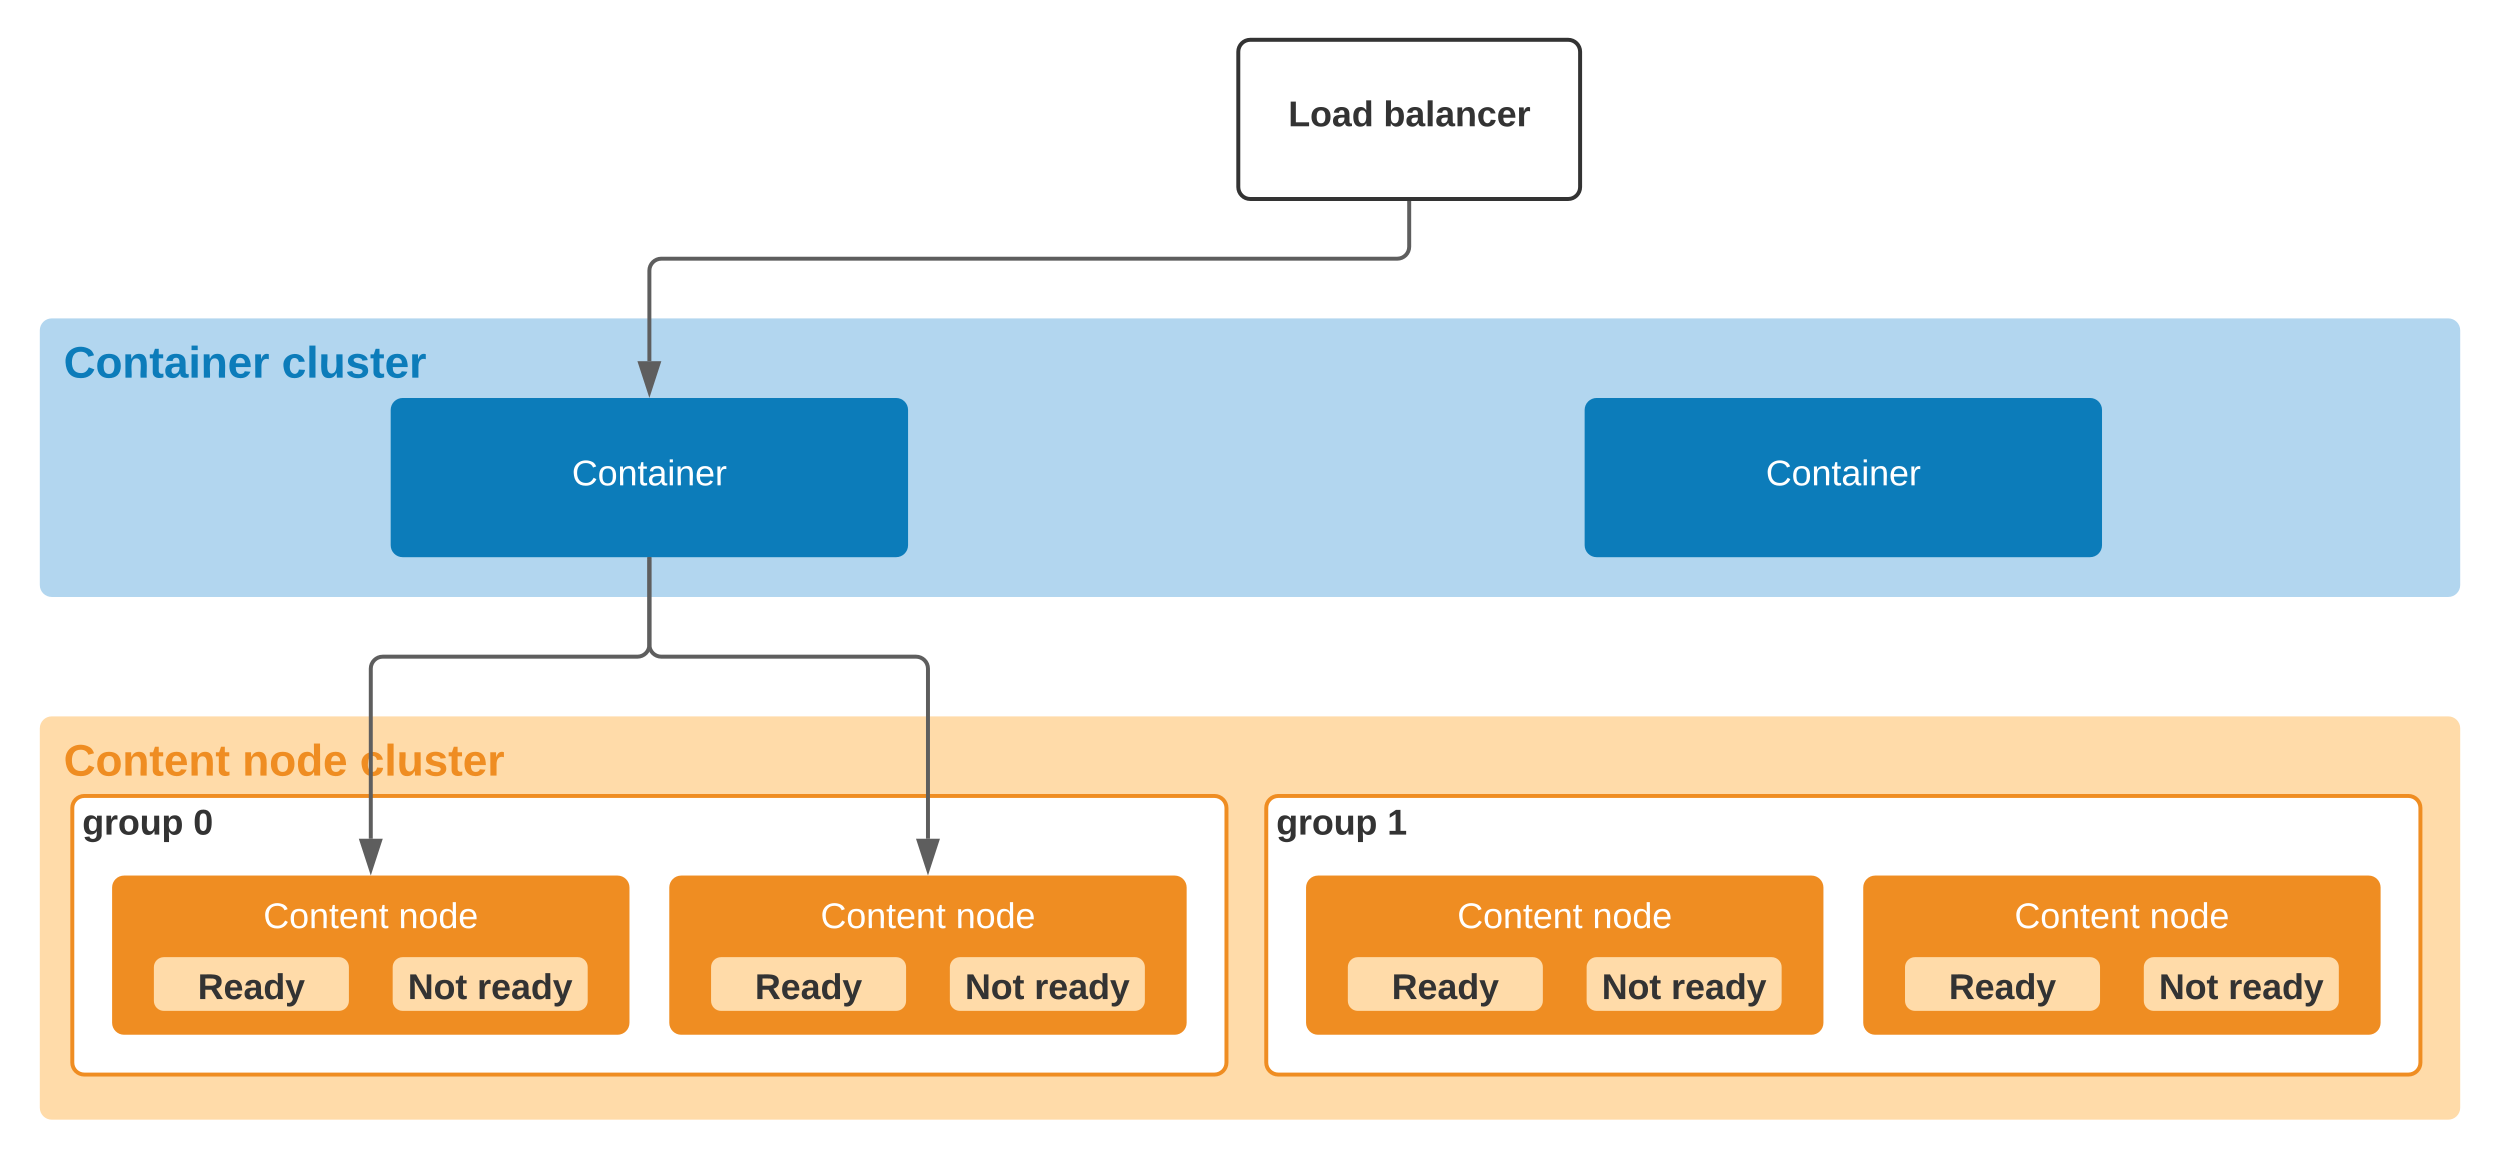
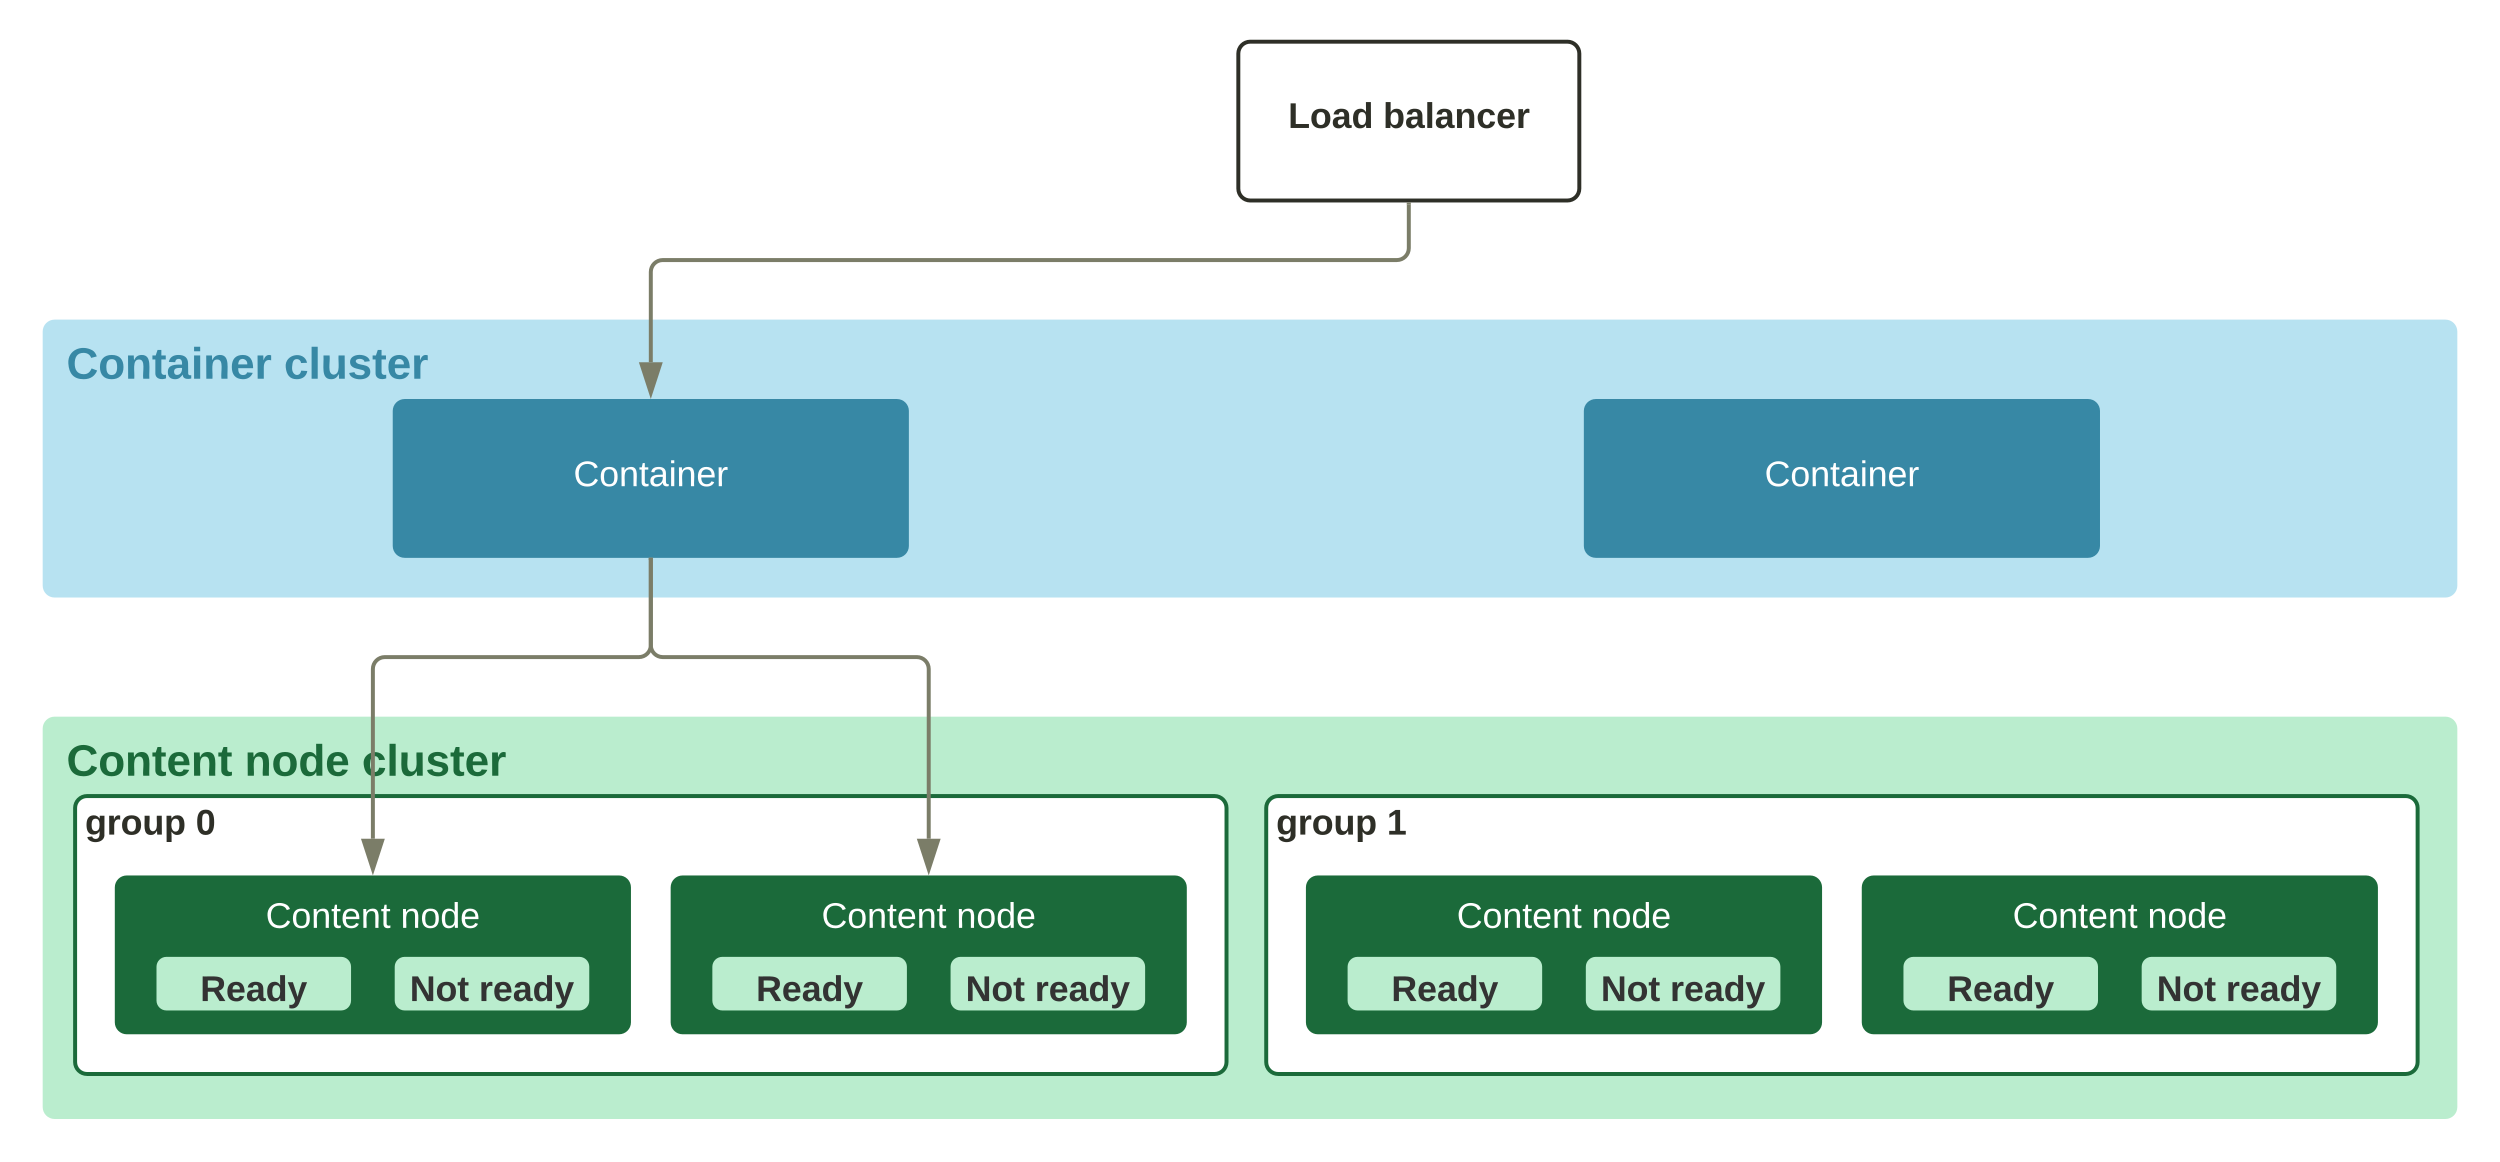
- <svg xmlns="http://www.w3.org/2000/svg" xmlns:ns1="lucid" xmlns:xlink="http://www.w3.org/1999/xlink" width="1256.33" height="582.67">
-   <g transform="translate(1456.333 -160)" ns1:page-tab-id="0_0">
+ <svg xmlns="http://www.w3.org/2000/svg" xmlns:ns1="lucid" xmlns:xlink="http://www.w3.org/1999/xlink" width="1259.33" height="585.17">
+   <g transform="translate(1457.833 -159)" ns1:page-tab-id="0_0">
    <path d="M-1500 0H0v1000h-1500z" fill="#fff" />
-     <path d="M-1436.33 526c0-3.3 2.68-6 6-6H-226c3.3 0 6 2.7 6 6v190.67c0 3.3-2.7 6-6 6h-1204.33c-3.32 0-6-2.7-6-6z" stroke="#000" stroke-opacity="0" stroke-width="3" fill="#ffdba9" />
+     <path d="M-1436.33 526a6 6 0 0 1 6-6H-226a6 6 0 0 1 6 6v190.67a6 6 0 0 1-6 6h-1204.33a6 6 0 0 1-6-6z" stroke="#000" stroke-opacity="0" stroke-width="3" fill="#baedce" />
    <use xlink:href="#a" transform="matrix(1,0,0,1,-1424.333,532) translate(0 17.77778)" />
    <use xlink:href="#b" transform="matrix(1,0,0,1,-1424.333,532) translate(89.75309 17.77778)" />
    <use xlink:href="#c" transform="matrix(1,0,0,1,-1424.333,532) translate(148.8272 17.77778)" />
-     <path d="M-1420 566c0-3.3 2.7-6 6-6h568c3.3 0 6 2.7 6 6v128c0 3.3-2.7 6-6 6h-568c-3.3 0-6-2.7-6-6z" stroke="#ef8d22" stroke-width="2" fill="#fff" />
+     <path d="M-1420 566a6 6 0 0 1 6-6h568a6 6 0 0 1 6 6v128a6 6 0 0 1-6 6h-568a6 6 0 0 1-6-6z" stroke="#1b6a3a" stroke-width="2" fill="#fff" />
    <use xlink:href="#d" transform="matrix(1,0,0,1,-1415,565) translate(0 14.4)" />
    <use xlink:href="#e" transform="matrix(1,0,0,1,-1415,565) translate(55.8 14.4)" />
-     <path d="M-1436.33 326c0-3.3 2.68-6 6-6H-226c3.3 0 6 2.7 6 6v128c0 3.3-2.7 6-6 6h-1204.33c-3.32 0-6-2.7-6-6z" stroke="#000" stroke-opacity="0" stroke-width="3" fill="#b2d6ef" />
+     <path d="M-1436.33 326a6 6 0 0 1 6-6H-226a6 6 0 0 1 6 6v128a6 6 0 0 1-6 6h-1204.33a6 6 0 0 1-6-6z" stroke="#000" stroke-opacity="0" stroke-width="3" fill="#b7e2f1" />
    <use xlink:href="#f" transform="matrix(1,0,0,1,-1424.333,332) translate(0 17.77778)" />
    <use xlink:href="#g" transform="matrix(1,0,0,1,-1424.333,332) translate(109.5679 17.77778)" />
-     <path d="M-1260 366c0-3.3 2.7-6 6-6h248c3.3 0 6 2.7 6 6v68c0 3.3-2.7 6-6 6h-248c-3.3 0-6-2.7-6-6z" stroke="#000" stroke-opacity="0" stroke-width="3" fill="#0c7cba" />
+     <path d="M-1260 366a6 6 0 0 1 6-6h248a6 6 0 0 1 6 6v68a6 6 0 0 1-6 6h-248a6 6 0 0 1-6-6z" stroke="#000" stroke-opacity="0" stroke-width="3" fill="#3788a5" />
    <use xlink:href="#h" transform="matrix(1,0,0,1,-1248,372) translate(79.075 31.9)" />
-     <path d="M-834.05 186c0-3.3 2.7-6 6-6h159.77c3.3 0 6 2.7 6 6v68c0 3.3-2.7 6-6 6h-159.77c-3.3 0-6-2.7-6-6z" stroke="#333" stroke-width="2" fill="#fff" />
+     <path d="M-834.05 186a6 6 0 0 1 6-6h159.77a6 6 0 0 1 6 6v68a6 6 0 0 1-6 6h-159.77a6 6 0 0 1-6-6z" stroke="#2e2f27" stroke-width="2" fill="#fff" />
    <use xlink:href="#i" transform="matrix(1,0,0,1,-829.049,185) translate(20.125 38.4625)" />
    <use xlink:href="#j" transform="matrix(1,0,0,1,-829.049,185) translate(67.975 38.4625)" />
-     <path d="M-1400 606c0-3.3 2.7-6 6-6h248c3.3 0 6 2.7 6 6v68c0 3.3-2.7 6-6 6h-248c-3.3 0-6-2.7-6-6z" stroke="#000" stroke-opacity="0" stroke-width="3" fill="#ef8d22" />
+     <path d="M-1400 606a6 6 0 0 1 6-6h248a6 6 0 0 1 6 6v68a6 6 0 0 1-6 6h-248a6 6 0 0 1-6-6z" stroke="#000" stroke-opacity="0" stroke-width="3" fill="#1b6a3a" />
    <use xlink:href="#k" transform="matrix(1,0,0,1,-1388,612) translate(64.025 14.4)" />
    <use xlink:href="#l" transform="matrix(1,0,0,1,-1388,612) translate(131.975 14.4)" />
-     <path d="M-1380 646c0-3.3 2.7-6 6-6h88c3.3 0 6 2.7 6 6v17c0 3.3-2.7 6-6 6h-88c-3.3 0-6-2.7-6-6z" stroke="#ef8d22" stroke-width="2" fill="#ffdba9" />
-     <use xlink:href="#m" transform="matrix(1,0,0,1,-1375,645) translate(18.05 17.06667)" />
-     <path d="M-1260 646c0-3.3 2.7-6 6-6h88c3.3 0 6 2.7 6 6v17c0 3.3-2.7 6-6 6h-88c-3.3 0-6-2.7-6-6z" stroke="#ef8d22" stroke-width="2" fill="#ffdba9" />
-     <use xlink:href="#n" transform="matrix(1,0,0,1,-1255,645) translate(3.6 17.06667)" />
-     <use xlink:href="#o" transform="matrix(1,0,0,1,-1255,645) translate(38.45 17.06667)" />
-     <path d="M-748.17 262v22c0 3.3-2.68 6-6 6H-1124c-3.3 0-6 2.7-6 6v45.5" stroke="#5e5e5e" stroke-width="2" fill="none" />
-     <path d="M-747.17 262.03h-2V261h2" fill="#5e5e5e" />
-     <path d="M-1130 356.76l-4.64-14.26h9.28z" stroke="#5e5e5e" stroke-width="2" fill="#5e5e5e" />
-     <path d="M-1130 441v43c0 3.3-2.7 6-6 6h-128c-3.3 0-6 2.7-6 6v85.5" stroke="#5e5e5e" stroke-width="2" fill="none" />
-     <path d="M-1129 441.03h-2V440h2" fill="#5e5e5e" />
-     <path d="M-1270 596.76l-4.64-14.26h9.28z" stroke="#5e5e5e" stroke-width="2" fill="#5e5e5e" />
-     <path d="M-1130 441v43c0 3.3 2.7 6 6 6h128c3.3 0 6 2.7 6 6v85.5" stroke="#5e5e5e" stroke-width="2" fill="none" />
-     <path d="M-1129 441.03h-2V440h2" fill="#5e5e5e" />
-     <path d="M-990 596.76l-4.64-14.26h9.28z" stroke="#5e5e5e" stroke-width="2" fill="#5e5e5e" />
-     <path d="M-1120 606c0-3.3 2.7-6 6-6h248c3.3 0 6 2.7 6 6v68c0 3.3-2.7 6-6 6h-248c-3.3 0-6-2.7-6-6z" stroke="#000" stroke-opacity="0" stroke-width="3" fill="#ef8d22" />
+     <path d="M-1380 646a6 6 0 0 1 6-6h88a6 6 0 0 1 6 6v17a6 6 0 0 1-6 6h-88a6 6 0 0 1-6-6z" stroke="#1b6a3a" stroke-width="2" fill="#baedce" />
+     <use xlink:href="#m" transform="matrix(1,0,0,1,-1375,645) translate(18.05 18.25417)" />
+     <path d="M-1260 646a6 6 0 0 1 6-6h88a6 6 0 0 1 6 6v17a6 6 0 0 1-6 6h-88a6 6 0 0 1-6-6z" stroke="#1b6a3a" stroke-width="2" fill="#baedce" />
+     <use xlink:href="#n" transform="matrix(1,0,0,1,-1255,645) translate(3.6 18.25417)" />
+     <use xlink:href="#o" transform="matrix(1,0,0,1,-1255,645) translate(38.45 18.25417)" />
+     <path d="M-748.17 262v22a6 6 0 0 1-6 6H-1124a6 6 0 0 0-6 6v45.5" stroke="#7b7d68" stroke-width="2" fill="none" />
+     <path d="M-747.17 262.03h-2V261h2z" stroke="#7b7d68" stroke-width=".05" fill="#7b7d68" />
+     <path d="M-1130 356.76l-4.63-14.26h9.27z" stroke="#7b7d68" stroke-width="2" fill="#7b7d68" />
+     <path d="M-1130 441v43a6 6 0 0 1-6 6h-128a6 6 0 0 0-6 6v85.5" stroke="#7b7d68" stroke-width="2" fill="none" />
+     <path d="M-1129 441.03h-2V440h2z" stroke="#7b7d68" stroke-width=".05" fill="#7b7d68" />
+     <path d="M-1270 596.76l-4.63-14.26h9.27z" stroke="#7b7d68" stroke-width="2" fill="#7b7d68" />
+     <path d="M-1130 441v43a6 6 0 0 0 6 6h128a6 6 0 0 1 6 6v85.5" stroke="#7b7d68" stroke-width="2" fill="none" />
+     <path d="M-1129 441.03h-2V440h2z" stroke="#7b7d68" stroke-width=".05" fill="#7b7d68" />
+     <path d="M-990 596.76l-4.63-14.26h9.26z" stroke="#7b7d68" stroke-width="2" fill="#7b7d68" />
+     <path d="M-1120 606a6 6 0 0 1 6-6h248a6 6 0 0 1 6 6v68a6 6 0 0 1-6 6h-248a6 6 0 0 1-6-6z" stroke="#000" stroke-opacity="0" stroke-width="3" fill="#1b6a3a" />
    <use xlink:href="#k" transform="matrix(1,0,0,1,-1108,612) translate(64.025 14.4)" />
    <use xlink:href="#l" transform="matrix(1,0,0,1,-1108,612) translate(131.975 14.4)" />
-     <path d="M-1100 646c0-3.3 2.7-6 6-6h88c3.3 0 6 2.7 6 6v17c0 3.3-2.7 6-6 6h-88c-3.3 0-6-2.7-6-6z" stroke="#ef8d22" stroke-width="2" fill="#ffdba9" />
-     <use xlink:href="#m" transform="matrix(1,0,0,1,-1095,645) translate(18.05 17.06667)" />
-     <path d="M-980 646c0-3.3 2.7-6 6-6h88c3.3 0 6 2.7 6 6v17c0 3.3-2.7 6-6 6h-88c-3.3 0-6-2.7-6-6z" stroke="#ef8d22" stroke-width="2" fill="#ffdba9" />
-     <use xlink:href="#n" transform="matrix(1,0,0,1,-975,645) translate(3.6 17.06667)" />
-     <use xlink:href="#o" transform="matrix(1,0,0,1,-975,645) translate(38.45 17.06667)" />
-     <path d="M-660 366c0-3.3 2.7-6 6-6h248c3.3 0 6 2.7 6 6v68c0 3.3-2.7 6-6 6h-248c-3.3 0-6-2.7-6-6z" stroke="#000" stroke-opacity="0" stroke-width="3" fill="#0c7cba" />
+     <path d="M-1100 646a6 6 0 0 1 6-6h88a6 6 0 0 1 6 6v17a6 6 0 0 1-6 6h-88a6 6 0 0 1-6-6z" stroke="#1b6a3a" stroke-width="2" fill="#baedce" />
+     <use xlink:href="#m" transform="matrix(1,0,0,1,-1095,645) translate(18.05 18.25417)" />
+     <path d="M-980 646a6 6 0 0 1 6-6h88a6 6 0 0 1 6 6v17a6 6 0 0 1-6 6h-88a6 6 0 0 1-6-6z" stroke="#1b6a3a" stroke-width="2" fill="#baedce" />
+     <use xlink:href="#n" transform="matrix(1,0,0,1,-975,645) translate(3.6 18.25417)" />
+     <use xlink:href="#o" transform="matrix(1,0,0,1,-975,645) translate(38.45 18.25417)" />
+     <path d="M-660 366a6 6 0 0 1 6-6h248a6 6 0 0 1 6 6v68a6 6 0 0 1-6 6h-248a6 6 0 0 1-6-6z" stroke="#000" stroke-opacity="0" stroke-width="3" fill="#3788a5" />
    <use xlink:href="#h" transform="matrix(1,0,0,1,-648,372) translate(79.075 31.9)" />
-     <path d="M-820 566c0-3.3 2.7-6 6-6h568c3.3 0 6 2.7 6 6v128c0 3.3-2.7 6-6 6h-568c-3.3 0-6-2.7-6-6z" stroke="#ef8d22" stroke-width="2" fill="#fff" />
+     <path d="M-820 566a6 6 0 0 1 6-6h568a6 6 0 0 1 6 6v128a6 6 0 0 1-6 6h-568a6 6 0 0 1-6-6z" stroke="#1b6a3a" stroke-width="2" fill="#fff" />
    <use xlink:href="#d" transform="matrix(1,0,0,1,-815,565) translate(0 14.4)" />
    <use xlink:href="#p" transform="matrix(1,0,0,1,-815,565) translate(55.8 14.4)" />
-     <path d="M-800 606c0-3.3 2.7-6 6-6h248c3.3 0 6 2.7 6 6v68c0 3.3-2.7 6-6 6h-248c-3.3 0-6-2.7-6-6z" stroke="#000" stroke-opacity="0" stroke-width="3" fill="#ef8d22" />
+     <path d="M-800 606a6 6 0 0 1 6-6h248a6 6 0 0 1 6 6v68a6 6 0 0 1-6 6h-248a6 6 0 0 1-6-6z" stroke="#000" stroke-opacity="0" stroke-width="3" fill="#1b6a3a" />
    <use xlink:href="#k" transform="matrix(1,0,0,1,-788,612) translate(64.025 14.4)" />
    <use xlink:href="#l" transform="matrix(1,0,0,1,-788,612) translate(131.975 14.4)" />
-     <path d="M-780 646c0-3.3 2.7-6 6-6h88c3.3 0 6 2.7 6 6v17c0 3.3-2.7 6-6 6h-88c-3.3 0-6-2.7-6-6z" stroke="#ef8d22" stroke-width="2" fill="#ffdba9" />
-     <g>
-       <use xlink:href="#m" transform="matrix(1,0,0,1,-775,645) translate(18.05 17.06667)" />
-     </g>
-     <path d="M-660 646c0-3.3 2.7-6 6-6h88c3.3 0 6 2.7 6 6v17c0 3.3-2.7 6-6 6h-88c-3.3 0-6-2.7-6-6z" stroke="#ef8d22" stroke-width="2" fill="#ffdba9" />
-     <g>
-       <use xlink:href="#n" transform="matrix(1,0,0,1,-655,645) translate(3.6 17.06667)" />
-       <use xlink:href="#o" transform="matrix(1,0,0,1,-655,645) translate(38.45 17.06667)" />
-     </g>
-     <path d="M-520 606c0-3.3 2.7-6 6-6h248c3.3 0 6 2.7 6 6v68c0 3.3-2.7 6-6 6h-248c-3.3 0-6-2.7-6-6z" stroke="#000" stroke-opacity="0" stroke-width="3" fill="#ef8d22" />
+     <path d="M-780 646a6 6 0 0 1 6-6h88a6 6 0 0 1 6 6v17a6 6 0 0 1-6 6h-88a6 6 0 0 1-6-6z" stroke="#1b6a3a" stroke-width="2" fill="#baedce" />
+     <g>
+       <use xlink:href="#m" transform="matrix(1,0,0,1,-775,645) translate(18.05 18.25417)" />
+     </g>
+     <path d="M-660 646a6 6 0 0 1 6-6h88a6 6 0 0 1 6 6v17a6 6 0 0 1-6 6h-88a6 6 0 0 1-6-6z" stroke="#1b6a3a" stroke-width="2" fill="#baedce" />
+     <g>
+       <use xlink:href="#n" transform="matrix(1,0,0,1,-655,645) translate(3.6 18.25417)" />
+       <use xlink:href="#o" transform="matrix(1,0,0,1,-655,645) translate(38.45 18.25417)" />
+     </g>
+     <path d="M-520 606a6 6 0 0 1 6-6h248a6 6 0 0 1 6 6v68a6 6 0 0 1-6 6h-248a6 6 0 0 1-6-6z" stroke="#000" stroke-opacity="0" stroke-width="3" fill="#1b6a3a" />
    <g>
      <use xlink:href="#k" transform="matrix(1,0,0,1,-508,612) translate(64.025 14.4)" />
      <use xlink:href="#l" transform="matrix(1,0,0,1,-508,612) translate(131.975 14.4)" />
    </g>
-     <path d="M-500 646c0-3.3 2.7-6 6-6h88c3.3 0 6 2.7 6 6v17c0 3.3-2.7 6-6 6h-88c-3.3 0-6-2.7-6-6z" stroke="#ef8d22" stroke-width="2" fill="#ffdba9" />
-     <g>
-       <use xlink:href="#m" transform="matrix(1,0,0,1,-495,645) translate(18.05 17.06667)" />
-     </g>
-     <path d="M-380 646c0-3.3 2.7-6 6-6h88c3.3 0 6 2.7 6 6v17c0 3.3-2.7 6-6 6h-88c-3.3 0-6-2.7-6-6z" stroke="#ef8d22" stroke-width="2" fill="#ffdba9" />
-     <g>
-       <use xlink:href="#n" transform="matrix(1,0,0,1,-375,645) translate(3.6 17.06667)" />
-       <use xlink:href="#o" transform="matrix(1,0,0,1,-375,645) translate(38.45 17.06667)" />
+     <path d="M-500 646a6 6 0 0 1 6-6h88a6 6 0 0 1 6 6v17a6 6 0 0 1-6 6h-88a6 6 0 0 1-6-6z" stroke="#1b6a3a" stroke-width="2" fill="#baedce" />
+     <g>
+       <use xlink:href="#m" transform="matrix(1,0,0,1,-495,645) translate(18.05 18.25417)" />
+     </g>
+     <path d="M-380 646a6 6 0 0 1 6-6h88a6 6 0 0 1 6 6v17a6 6 0 0 1-6 6h-88a6 6 0 0 1-6-6z" stroke="#1b6a3a" stroke-width="2" fill="#baedce" />
+     <g>
+       <use xlink:href="#n" transform="matrix(1,0,0,1,-375,645) translate(3.6 18.25417)" />
+       <use xlink:href="#o" transform="matrix(1,0,0,1,-375,645) translate(38.45 18.25417)" />
    </g>
    <defs>
-       <path fill="#ef8d22" d="M67-125c0 53 21 87 73 88 37 1 54-22 65-47l45 17C233-25 199 4 140 4 58 4 20-42 15-125 8-235 124-281 211-232c18 10 29 29 36 50l-46 12c-8-25-30-41-62-41-52 0-71 34-72 86" id="q" />
-       <path fill="#ef8d22" d="M110-194c64 0 96 36 96 99 0 64-35 99-97 99-61 0-95-36-95-99 0-62 34-99 96-99zm-1 164c35 0 45-28 45-65 0-40-10-65-43-65-34 0-45 26-45 65 0 36 10 65 43 65" id="r" />
-       <path fill="#ef8d22" d="M135-194c87-1 58 113 63 194h-50c-7-57 23-157-34-157-59 0-34 97-39 157H25l-1-190h47c2 12-1 28 3 38 12-26 28-41 61-42" id="s" />
-       <path fill="#ef8d22" d="M115-3C79 11 28 4 28-45v-112H4v-33h27l15-45h31v45h36v33H77v99c-1 23 16 31 38 25v30" id="t" />
-       <path fill="#ef8d22" d="M185-48c-13 30-37 53-82 52C43 2 14-33 14-96s30-98 90-98c62 0 83 45 84 108H66c0 31 8 55 39 56 18 0 30-7 34-22zm-45-69c5-46-57-63-70-21-2 6-4 13-4 21h74" id="u" />
+       <path fill="#1b6a3a" d="M67-125c0 53 21 87 73 88 37 1 54-22 65-47l45 17C233-25 199 4 140 4 58 4 20-42 15-125 8-235 124-281 211-232c18 10 29 29 36 50l-46 12c-8-25-30-41-62-41-52 0-71 34-72 86" id="q" />
+       <path fill="#1b6a3a" d="M110-194c64 0 96 36 96 99 0 64-35 99-97 99-61 0-95-36-95-99 0-62 34-99 96-99zm-1 164c35 0 45-28 45-65 0-40-10-65-43-65-34 0-45 26-45 65 0 36 10 65 43 65" id="r" />
+       <path fill="#1b6a3a" d="M135-194c87-1 58 113 63 194h-50c-7-57 23-157-34-157-59 0-34 97-39 157H25l-1-190h47c2 12-1 28 3 38 12-26 28-41 61-42" id="s" />
+       <path fill="#1b6a3a" d="M115-3C79 11 28 4 28-45v-112H4v-33h27l15-45h31v45h36v33H77v99c-1 23 16 31 38 25v30" id="t" />
+       <path fill="#1b6a3a" d="M185-48c-13 30-37 53-82 52C43 2 14-33 14-96s30-98 90-98c62 0 83 45 84 108H66c0 31 8 55 39 56 18 0 30-7 34-22zm-45-69c5-46-57-63-70-21-2 6-4 13-4 21h74" id="u" />
      <g id="a">
        <use transform="matrix(0.0617284,0,0,0.0617284,0,0)" xlink:href="#q" />
        <use transform="matrix(0.0617284,0,0,0.0617284,15.98765,0)" xlink:href="#r" />
        <use transform="matrix(0.0617284,0,0,0.0617284,29.50617,0)" xlink:href="#s" />
        <use transform="matrix(0.0617284,0,0,0.0617284,43.02469,0)" xlink:href="#t" />
        <use transform="matrix(0.0617284,0,0,0.0617284,50.37037,0)" xlink:href="#u" />
        <use transform="matrix(0.0617284,0,0,0.0617284,62.71605,0)" xlink:href="#s" />
        <use transform="matrix(0.0617284,0,0,0.0617284,76.23457,0)" xlink:href="#t" />
      </g>
-       <path fill="#ef8d22" d="M88-194c31-1 46 15 58 34l-1-101h50l1 261h-48c-2-10 0-23-3-31C134-8 116 4 84 4 32 4 16-41 15-95c0-56 19-97 73-99zm17 164c33 0 40-30 41-66 1-37-9-64-41-64s-38 30-39 65c0 43 13 65 39 65" id="v" />
+       <path fill="#1b6a3a" d="M88-194c31-1 46 15 58 34l-1-101h50l1 261h-48c-2-10 0-23-3-31C134-8 116 4 84 4 32 4 16-41 15-95c0-56 19-97 73-99zm17 164c33 0 40-30 41-66 1-37-9-64-41-64s-38 30-39 65c0 43 13 65 39 65" id="v" />
      <g id="b">
        <use transform="matrix(0.0617284,0,0,0.0617284,0,0)" xlink:href="#s" />
        <use transform="matrix(0.0617284,0,0,0.0617284,13.51852,0)" xlink:href="#r" />
        <use transform="matrix(0.0617284,0,0,0.0617284,27.03704,0)" xlink:href="#v" />
        <use transform="matrix(0.0617284,0,0,0.0617284,40.55556,0)" xlink:href="#u" />
      </g>
-       <path fill="#ef8d22" d="M190-63c-7 42-38 67-86 67-59 0-84-38-90-98-12-110 154-137 174-36l-49 2c-2-19-15-32-35-32-30 0-35 28-38 64-6 74 65 87 74 30" id="w" />
-       <path fill="#ef8d22" d="M25 0v-261h50V0H25" id="x" />
-       <path fill="#ef8d22" d="M85 4C-2 5 27-109 22-190h50c7 57-23 150 33 157 60-5 35-97 40-157h50l1 190h-47c-2-12 1-28-3-38-12 25-28 42-61 42" id="y" />
-       <path fill="#ef8d22" d="M137-138c1-29-70-34-71-4 15 46 118 7 119 86 1 83-164 76-172 9l43-7c4 19 20 25 44 25 33 8 57-30 24-41C81-84 22-81 20-136c-2-80 154-74 161-7" id="z" />
-       <path fill="#ef8d22" d="M135-150c-39-12-60 13-60 57V0H25l-1-190h47c2 13-1 29 3 40 6-28 27-53 61-41v41" id="A" />
+       <path fill="#1b6a3a" d="M190-63c-7 42-38 67-86 67-59 0-84-38-90-98-12-110 154-137 174-36l-49 2c-2-19-15-32-35-32-30 0-35 28-38 64-6 74 65 87 74 30" id="w" />
+       <path fill="#1b6a3a" d="M25 0v-261h50V0H25" id="x" />
+       <path fill="#1b6a3a" d="M85 4C-2 5 27-109 22-190h50c7 57-23 150 33 157 60-5 35-97 40-157h50l1 190h-47c-2-12 1-28-3-38-12 25-28 42-61 42" id="y" />
+       <path fill="#1b6a3a" d="M137-138c1-29-70-34-71-4 15 46 118 7 119 86 1 83-164 76-172 9l43-7c4 19 20 25 44 25 33 8 57-30 24-41C81-84 22-81 20-136c-2-80 154-74 161-7" id="z" />
+       <path fill="#1b6a3a" d="M135-150c-39-12-60 13-60 57V0H25l-1-190h47c2 13-1 29 3 40 6-28 27-53 61-41v41" id="A" />
      <g id="c">
        <use transform="matrix(0.0617284,0,0,0.0617284,0,0)" xlink:href="#w" />
        <use transform="matrix(0.0617284,0,0,0.0617284,12.34568,0)" xlink:href="#x" />
        <use transform="matrix(0.0617284,0,0,0.0617284,18.51852,0)" xlink:href="#y" />
        <use transform="matrix(0.0617284,0,0,0.0617284,32.03704,0)" xlink:href="#z" />
        <use transform="matrix(0.0617284,0,0,0.0617284,44.38272,0)" xlink:href="#t" />
        <use transform="matrix(0.0617284,0,0,0.0617284,51.7284,0)" xlink:href="#u" />
        <use transform="matrix(0.0617284,0,0,0.0617284,64.07407,0)" xlink:href="#A" />
      </g>
-       <path fill="#333" d="M195-6C206 82 75 100 31 46c-4-6-6-13-8-21l49-6c3 16 16 24 34 25 40 0 42-37 40-79-11 22-30 35-61 35-53 0-70-43-70-97 0-56 18-96 73-97 30 0 46 14 59 34l2-30h47zm-90-29c32 0 41-27 41-63 0-35-9-62-40-62-32 0-39 29-40 63 0 36 9 62 39 62" id="B" />
-       <path fill="#333" d="M135-150c-39-12-60 13-60 57V0H25l-1-190h47c2 13-1 29 3 40 6-28 27-53 61-41v41" id="C" />
-       <path fill="#333" d="M110-194c64 0 96 36 96 99 0 64-35 99-97 99-61 0-95-36-95-99 0-62 34-99 96-99zm-1 164c35 0 45-28 45-65 0-40-10-65-43-65-34 0-45 26-45 65 0 36 10 65 43 65" id="D" />
-       <path fill="#333" d="M85 4C-2 5 27-109 22-190h50c7 57-23 150 33 157 60-5 35-97 40-157h50l1 190h-47c-2-12 1-28-3-38-12 25-28 42-61 42" id="E" />
-       <path fill="#333" d="M135-194c53 0 70 44 70 98 0 56-19 98-73 100-31 1-45-17-59-34 3 33 2 69 2 105H25l-1-265h48c2 10 0 23 3 31 11-24 29-35 60-35zM114-30c33 0 39-31 40-66 0-38-9-64-40-64-56 0-55 130 0 130" id="F" />
+       <path fill="#2e2f27" d="M195-6C206 82 75 100 31 46c-4-6-6-13-8-21l49-6c3 16 16 24 34 25 40 0 42-37 40-79-11 22-30 35-61 35-53 0-70-43-70-97 0-56 18-96 73-97 30 0 46 14 59 34l2-30h47zm-90-29c32 0 41-27 41-63 0-35-9-62-40-62-32 0-39 29-40 63 0 36 9 62 39 62" id="B" />
+       <path fill="#2e2f27" d="M135-150c-39-12-60 13-60 57V0H25l-1-190h47c2 13-1 29 3 40 6-28 27-53 61-41v41" id="C" />
+       <path fill="#2e2f27" d="M110-194c64 0 96 36 96 99 0 64-35 99-97 99-61 0-95-36-95-99 0-62 34-99 96-99zm-1 164c35 0 45-28 45-65 0-40-10-65-43-65-34 0-45 26-45 65 0 36 10 65 43 65" id="D" />
+       <path fill="#2e2f27" d="M85 4C-2 5 27-109 22-190h50c7 57-23 150 33 157 60-5 35-97 40-157h50l1 190h-47c-2-12 1-28-3-38-12 25-28 42-61 42" id="E" />
+       <path fill="#2e2f27" d="M135-194c53 0 70 44 70 98 0 56-19 98-73 100-31 1-45-17-59-34 3 33 2 69 2 105H25l-1-265h48c2 10 0 23 3 31 11-24 29-35 60-35zM114-30c33 0 39-31 40-66 0-38-9-64-40-64-56 0-55 130 0 130" id="F" />
      <g id="d">
        <use transform="matrix(0.05,0,0,0.05,0,0)" xlink:href="#B" />
        <use transform="matrix(0.05,0,0,0.05,10.95,0)" xlink:href="#C" />
        <use transform="matrix(0.05,0,0,0.05,17.95,0)" xlink:href="#D" />
        <use transform="matrix(0.05,0,0,0.05,28.9,0)" xlink:href="#E" />
        <use transform="matrix(0.05,0,0,0.05,39.85,0)" xlink:href="#F" />
      </g>
-       <path fill="#333" d="M101-251c68 0 84 54 84 127C185-50 166 4 99 4S15-52 14-124c-1-75 17-127 87-127zm-1 216c37-5 36-46 36-89s4-89-36-89c-39 0-36 45-36 89 0 43-3 85 36 89" id="G" />
+       <path fill="#2e2f27" d="M101-251c68 0 84 54 84 127C185-50 166 4 99 4S15-52 14-124c-1-75 17-127 87-127zm-1 216c37-5 36-46 36-89s4-89-36-89c-39 0-36 45-36 89 0 43-3 85 36 89" id="G" />
      <use transform="matrix(0.05,0,0,0.05,0,0)" xlink:href="#G" id="e" />
-       <path fill="#0c7cba" d="M67-125c0 53 21 87 73 88 37 1 54-22 65-47l45 17C233-25 199 4 140 4 58 4 20-42 15-125 8-235 124-281 211-232c18 10 29 29 36 50l-46 12c-8-25-30-41-62-41-52 0-71 34-72 86" id="H" />
-       <path fill="#0c7cba" d="M110-194c64 0 96 36 96 99 0 64-35 99-97 99-61 0-95-36-95-99 0-62 34-99 96-99zm-1 164c35 0 45-28 45-65 0-40-10-65-43-65-34 0-45 26-45 65 0 36 10 65 43 65" id="I" />
-       <path fill="#0c7cba" d="M135-194c87-1 58 113 63 194h-50c-7-57 23-157-34-157-59 0-34 97-39 157H25l-1-190h47c2 12-1 28 3 38 12-26 28-41 61-42" id="J" />
-       <path fill="#0c7cba" d="M115-3C79 11 28 4 28-45v-112H4v-33h27l15-45h31v45h36v33H77v99c-1 23 16 31 38 25v30" id="K" />
-       <path fill="#0c7cba" d="M133-34C117-15 103 5 69 4 32 3 11-16 11-54c-1-60 55-63 116-61 1-26-3-47-28-47-18 1-26 9-28 27l-52-2c7-38 36-58 82-57s74 22 75 68l1 82c-1 14 12 18 25 15v27c-30 8-71 5-69-32zm-48 3c29 0 43-24 42-57-32 0-66-3-65 30 0 17 8 27 23 27" id="L" />
-       <path fill="#0c7cba" d="M25-224v-37h50v37H25zM25 0v-190h50V0H25" id="M" />
-       <path fill="#0c7cba" d="M185-48c-13 30-37 53-82 52C43 2 14-33 14-96s30-98 90-98c62 0 83 45 84 108H66c0 31 8 55 39 56 18 0 30-7 34-22zm-45-69c5-46-57-63-70-21-2 6-4 13-4 21h74" id="N" />
-       <path fill="#0c7cba" d="M135-150c-39-12-60 13-60 57V0H25l-1-190h47c2 13-1 29 3 40 6-28 27-53 61-41v41" id="O" />
+       <path fill="#3788a5" d="M67-125c0 53 21 87 73 88 37 1 54-22 65-47l45 17C233-25 199 4 140 4 58 4 20-42 15-125 8-235 124-281 211-232c18 10 29 29 36 50l-46 12c-8-25-30-41-62-41-52 0-71 34-72 86" id="H" />
+       <path fill="#3788a5" d="M110-194c64 0 96 36 96 99 0 64-35 99-97 99-61 0-95-36-95-99 0-62 34-99 96-99zm-1 164c35 0 45-28 45-65 0-40-10-65-43-65-34 0-45 26-45 65 0 36 10 65 43 65" id="I" />
+       <path fill="#3788a5" d="M135-194c87-1 58 113 63 194h-50c-7-57 23-157-34-157-59 0-34 97-39 157H25l-1-190h47c2 12-1 28 3 38 12-26 28-41 61-42" id="J" />
+       <path fill="#3788a5" d="M115-3C79 11 28 4 28-45v-112H4v-33h27l15-45h31v45h36v33H77v99c-1 23 16 31 38 25v30" id="K" />
+       <path fill="#3788a5" d="M133-34C117-15 103 5 69 4 32 3 11-16 11-54c-1-60 55-63 116-61 1-26-3-47-28-47-18 1-26 9-28 27l-52-2c7-38 36-58 82-57s74 22 75 68l1 82c-1 14 12 18 25 15v27c-30 8-71 5-69-32zm-48 3c29 0 43-24 42-57-32 0-66-3-65 30 0 17 8 27 23 27" id="L" />
+       <path fill="#3788a5" d="M25-224v-37h50v37H25zM25 0v-190h50V0H25" id="M" />
+       <path fill="#3788a5" d="M185-48c-13 30-37 53-82 52C43 2 14-33 14-96s30-98 90-98c62 0 83 45 84 108H66c0 31 8 55 39 56 18 0 30-7 34-22zm-45-69c5-46-57-63-70-21-2 6-4 13-4 21h74" id="N" />
+       <path fill="#3788a5" d="M135-150c-39-12-60 13-60 57V0H25l-1-190h47c2 13-1 29 3 40 6-28 27-53 61-41v41" id="O" />
      <g id="f">
        <use transform="matrix(0.0617284,0,0,0.0617284,0,0)" xlink:href="#H" />
        <use transform="matrix(0.0617284,0,0,0.0617284,15.98765,0)" xlink:href="#I" />
        <use transform="matrix(0.0617284,0,0,0.0617284,29.50617,0)" xlink:href="#J" />
        <use transform="matrix(0.0617284,0,0,0.0617284,43.02469,0)" xlink:href="#K" />
        <use transform="matrix(0.0617284,0,0,0.0617284,50.37037,0)" xlink:href="#L" />
        <use transform="matrix(0.0617284,0,0,0.0617284,62.71605,0)" xlink:href="#M" />
        <use transform="matrix(0.0617284,0,0,0.0617284,68.88889,0)" xlink:href="#J" />
        <use transform="matrix(0.0617284,0,0,0.0617284,82.40741,0)" xlink:href="#N" />
        <use transform="matrix(0.0617284,0,0,0.0617284,94.75309,0)" xlink:href="#O" />
      </g>
-       <path fill="#0c7cba" d="M190-63c-7 42-38 67-86 67-59 0-84-38-90-98-12-110 154-137 174-36l-49 2c-2-19-15-32-35-32-30 0-35 28-38 64-6 74 65 87 74 30" id="P" />
-       <path fill="#0c7cba" d="M25 0v-261h50V0H25" id="Q" />
-       <path fill="#0c7cba" d="M85 4C-2 5 27-109 22-190h50c7 57-23 150 33 157 60-5 35-97 40-157h50l1 190h-47c-2-12 1-28-3-38-12 25-28 42-61 42" id="R" />
-       <path fill="#0c7cba" d="M137-138c1-29-70-34-71-4 15 46 118 7 119 86 1 83-164 76-172 9l43-7c4 19 20 25 44 25 33 8 57-30 24-41C81-84 22-81 20-136c-2-80 154-74 161-7" id="S" />
+       <path fill="#3788a5" d="M190-63c-7 42-38 67-86 67-59 0-84-38-90-98-12-110 154-137 174-36l-49 2c-2-19-15-32-35-32-30 0-35 28-38 64-6 74 65 87 74 30" id="P" />
+       <path fill="#3788a5" d="M25 0v-261h50V0H25" id="Q" />
+       <path fill="#3788a5" d="M85 4C-2 5 27-109 22-190h50c7 57-23 150 33 157 60-5 35-97 40-157h50l1 190h-47c-2-12 1-28-3-38-12 25-28 42-61 42" id="R" />
+       <path fill="#3788a5" d="M137-138c1-29-70-34-71-4 15 46 118 7 119 86 1 83-164 76-172 9l43-7c4 19 20 25 44 25 33 8 57-30 24-41C81-84 22-81 20-136c-2-80 154-74 161-7" id="S" />
      <g id="g">
        <use transform="matrix(0.0617284,0,0,0.0617284,0,0)" xlink:href="#P" />
        <use transform="matrix(0.0617284,0,0,0.0617284,12.34568,0)" xlink:href="#Q" />
        <use transform="matrix(0.0617284,0,0,0.0617284,18.51852,0)" xlink:href="#R" />
        <use transform="matrix(0.0617284,0,0,0.0617284,32.03704,0)" xlink:href="#S" />
        <use transform="matrix(0.0617284,0,0,0.0617284,44.38272,0)" xlink:href="#K" />
        <use transform="matrix(0.0617284,0,0,0.0617284,51.7284,0)" xlink:href="#N" />
        <use transform="matrix(0.0617284,0,0,0.0617284,64.07407,0)" xlink:href="#O" />
      </g>
      <path fill="#fff" d="M212-179c-10-28-35-45-73-45-59 0-87 40-87 99 0 60 29 101 89 101 43 0 62-24 78-52l27 14C228-24 195 4 139 4 59 4 22-46 18-125c-6-104 99-153 187-111 19 9 31 26 39 46" id="T" />
      <path fill="#fff" d="M100-194c62-1 85 37 85 99 1 63-27 99-86 99S16-35 15-95c0-66 28-99 85-99zM99-20c44 1 53-31 53-75 0-43-8-75-51-75s-53 32-53 75 10 74 51 75" id="U" />
      <path fill="#fff" d="M117-194c89-4 53 116 60 194h-32v-121c0-31-8-49-39-48C34-167 62-67 57 0H25l-1-190h30c1 10-1 24 2 32 11-22 29-35 61-36" id="V" />
      <path fill="#fff" d="M59-47c-2 24 18 29 38 22v24C64 9 27 4 27-40v-127H5v-23h24l9-43h21v43h35v23H59v120" id="W" />
      <path fill="#fff" d="M141-36C126-15 110 5 73 4 37 3 15-17 15-53c-1-64 63-63 125-63 3-35-9-54-41-54-24 1-41 7-42 31l-33-3c5-37 33-52 76-52 45 0 72 20 72 64v82c-1 20 7 32 28 27v20c-31 9-61-2-59-35zM48-53c0 20 12 33 32 33 41-3 63-29 60-74-43 2-92-5-92 41" id="X" />
      <path fill="#fff" d="M24-231v-30h32v30H24zM24 0v-190h32V0H24" id="Y" />
      <path fill="#fff" d="M100-194c63 0 86 42 84 106H49c0 40 14 67 53 68 26 1 43-12 49-29l28 8c-11 28-37 45-77 45C44 4 14-33 15-96c1-61 26-98 85-98zm52 81c6-60-76-77-97-28-3 7-6 17-6 28h103" id="Z" />
      <path fill="#fff" d="M114-163C36-179 61-72 57 0H25l-1-190h30c1 12-1 29 2 39 6-27 23-49 58-41v29" id="aa" />
      <g id="h">
        <use transform="matrix(0.05,0,0,0.05,0,0)" xlink:href="#T" />
        <use transform="matrix(0.05,0,0,0.05,12.95,0)" xlink:href="#U" />
        <use transform="matrix(0.05,0,0,0.05,22.95,0)" xlink:href="#V" />
        <use transform="matrix(0.05,0,0,0.05,32.95,0)" xlink:href="#W" />
        <use transform="matrix(0.05,0,0,0.05,37.95,0)" xlink:href="#X" />
        <use transform="matrix(0.05,0,0,0.05,47.95,0)" xlink:href="#Y" />
        <use transform="matrix(0.05,0,0,0.05,51.9,0)" xlink:href="#V" />
        <use transform="matrix(0.05,0,0,0.05,61.9,0)" xlink:href="#Z" />
        <use transform="matrix(0.05,0,0,0.05,71.9,0)" xlink:href="#aa" />
      </g>
-       <path fill="#333" d="M24 0v-248h52v208h133V0H24" id="ab" />
-       <path fill="#333" d="M133-34C117-15 103 5 69 4 32 3 11-16 11-54c-1-60 55-63 116-61 1-26-3-47-28-47-18 1-26 9-28 27l-52-2c7-38 36-58 82-57s74 22 75 68l1 82c-1 14 12 18 25 15v27c-30 8-71 5-69-32zm-48 3c29 0 43-24 42-57-32 0-66-3-65 30 0 17 8 27 23 27" id="ac" />
-       <path fill="#333" d="M88-194c31-1 46 15 58 34l-1-101h50l1 261h-48c-2-10 0-23-3-31C134-8 116 4 84 4 32 4 16-41 15-95c0-56 19-97 73-99zm17 164c33 0 40-30 41-66 1-37-9-64-41-64s-38 30-39 65c0 43 13 65 39 65" id="ad" />
+       <path fill="#2e2f27" d="M24 0v-248h52v208h133V0H24" id="ab" />
+       <path fill="#2e2f27" d="M133-34C117-15 103 5 69 4 32 3 11-16 11-54c-1-60 55-63 116-61 1-26-3-47-28-47-18 1-26 9-28 27l-52-2c7-38 36-58 82-57s74 22 75 68l1 82c-1 14 12 18 25 15v27c-30 8-71 5-69-32zm-48 3c29 0 43-24 42-57-32 0-66-3-65 30 0 17 8 27 23 27" id="ac" />
+       <path fill="#2e2f27" d="M88-194c31-1 46 15 58 34l-1-101h50l1 261h-48c-2-10 0-23-3-31C134-8 116 4 84 4 32 4 16-41 15-95c0-56 19-97 73-99zm17 164c33 0 40-30 41-66 1-37-9-64-41-64s-38 30-39 65c0 43 13 65 39 65" id="ad" />
      <g id="i">
        <use transform="matrix(0.05,0,0,0.05,0,0)" xlink:href="#ab" />
        <use transform="matrix(0.05,0,0,0.05,10.95,0)" xlink:href="#D" />
        <use transform="matrix(0.05,0,0,0.05,21.9,0)" xlink:href="#ac" />
        <use transform="matrix(0.05,0,0,0.05,31.9,0)" xlink:href="#ad" />
      </g>
-       <path fill="#333" d="M135-194c52 0 70 43 70 98 0 56-19 99-73 100-30 1-46-15-58-35L72 0H24l1-261h50v104c11-23 29-37 60-37zM114-30c31 0 40-27 40-66 0-37-7-63-39-63s-41 28-41 65c0 36 8 64 40 64" id="ae" />
-       <path fill="#333" d="M25 0v-261h50V0H25" id="af" />
-       <path fill="#333" d="M135-194c87-1 58 113 63 194h-50c-7-57 23-157-34-157-59 0-34 97-39 157H25l-1-190h47c2 12-1 28 3 38 12-26 28-41 61-42" id="ag" />
-       <path fill="#333" d="M190-63c-7 42-38 67-86 67-59 0-84-38-90-98-12-110 154-137 174-36l-49 2c-2-19-15-32-35-32-30 0-35 28-38 64-6 74 65 87 74 30" id="ah" />
-       <path fill="#333" d="M185-48c-13 30-37 53-82 52C43 2 14-33 14-96s30-98 90-98c62 0 83 45 84 108H66c0 31 8 55 39 56 18 0 30-7 34-22zm-45-69c5-46-57-63-70-21-2 6-4 13-4 21h74" id="ai" />
+       <path fill="#2e2f27" d="M135-194c52 0 70 43 70 98 0 56-19 99-73 100-30 1-46-15-58-35L72 0H24l1-261h50v104c11-23 29-37 60-37zM114-30c31 0 40-27 40-66 0-37-7-63-39-63s-41 28-41 65c0 36 8 64 40 64" id="ae" />
+       <path fill="#2e2f27" d="M25 0v-261h50V0H25" id="af" />
+       <path fill="#2e2f27" d="M135-194c87-1 58 113 63 194h-50c-7-57 23-157-34-157-59 0-34 97-39 157H25l-1-190h47c2 12-1 28 3 38 12-26 28-41 61-42" id="ag" />
+       <path fill="#2e2f27" d="M190-63c-7 42-38 67-86 67-59 0-84-38-90-98-12-110 154-137 174-36l-49 2c-2-19-15-32-35-32-30 0-35 28-38 64-6 74 65 87 74 30" id="ah" />
+       <path fill="#2e2f27" d="M185-48c-13 30-37 53-82 52C43 2 14-33 14-96s30-98 90-98c62 0 83 45 84 108H66c0 31 8 55 39 56 18 0 30-7 34-22zm-45-69c5-46-57-63-70-21-2 6-4 13-4 21h74" id="ai" />
      <g id="j">
        <use transform="matrix(0.05,0,0,0.05,0,0)" xlink:href="#ae" />
        <use transform="matrix(0.05,0,0,0.05,10.95,0)" xlink:href="#ac" />
        <use transform="matrix(0.05,0,0,0.05,20.95,0)" xlink:href="#af" />
        <use transform="matrix(0.05,0,0,0.05,25.95,0)" xlink:href="#ac" />
        <use transform="matrix(0.05,0,0,0.05,35.95,0)" xlink:href="#ag" />
        <use transform="matrix(0.05,0,0,0.05,46.9,0)" xlink:href="#ah" />
        <use transform="matrix(0.05,0,0,0.05,56.9,0)" xlink:href="#ai" />
        <use transform="matrix(0.05,0,0,0.05,66.9,0)" xlink:href="#C" />
      </g>
      <g id="k">
        <use transform="matrix(0.05,0,0,0.05,0,0)" xlink:href="#T" />
        <use transform="matrix(0.05,0,0,0.05,12.95,0)" xlink:href="#U" />
        <use transform="matrix(0.05,0,0,0.05,22.95,0)" xlink:href="#V" />
        <use transform="matrix(0.05,0,0,0.05,32.95,0)" xlink:href="#W" />
        <use transform="matrix(0.05,0,0,0.05,37.95,0)" xlink:href="#Z" />
        <use transform="matrix(0.05,0,0,0.05,47.95,0)" xlink:href="#V" />
        <use transform="matrix(0.05,0,0,0.05,57.95,0)" xlink:href="#W" />
      </g>
      <path fill="#fff" d="M85-194c31 0 48 13 60 33l-1-100h32l1 261h-30c-2-10 0-23-3-31C134-8 116 4 85 4 32 4 16-35 15-94c0-66 23-100 70-100zm9 24c-40 0-46 34-46 75 0 40 6 74 45 74 42 0 51-32 51-76 0-42-9-74-50-73" id="aj" />
      <g id="l">
        <use transform="matrix(0.05,0,0,0.05,0,0)" xlink:href="#V" />
        <use transform="matrix(0.05,0,0,0.05,10,0)" xlink:href="#U" />
        <use transform="matrix(0.05,0,0,0.05,20,0)" xlink:href="#aj" />
        <use transform="matrix(0.05,0,0,0.05,30,0)" xlink:href="#Z" />
      </g>
      <path fill="#333" d="M240-174c0 40-23 61-54 70L253 0h-59l-57-94H76V0H24v-248c93 4 217-23 216 74zM76-134c48-2 112 12 112-38 0-48-66-32-112-35v73" id="ak" />
-       <path fill="#333" d="M123 10C108 53 80 86 19 72V37c35 8 53-11 59-39L3-190h52l48 148c12-52 28-100 44-148h51" id="al" />
+       <path fill="#333" d="M185-48c-13 30-37 53-82 52C43 2 14-33 14-96s30-98 90-98c62 0 83 45 84 108H66c0 31 8 55 39 56 18 0 30-7 34-22zm-45-69c5-46-57-63-70-21-2 6-4 13-4 21h74" id="al" />
+       <path fill="#333" d="M133-34C117-15 103 5 69 4 32 3 11-16 11-54c-1-60 55-63 116-61 1-26-3-47-28-47-18 1-26 9-28 27l-52-2c7-38 36-58 82-57s74 22 75 68l1 82c-1 14 12 18 25 15v27c-30 8-71 5-69-32zm-48 3c29 0 43-24 42-57-32 0-66-3-65 30 0 17 8 27 23 27" id="am" />
+       <path fill="#333" d="M88-194c31-1 46 15 58 34l-1-101h50l1 261h-48c-2-10 0-23-3-31C134-8 116 4 84 4 32 4 16-41 15-95c0-56 19-97 73-99zm17 164c33 0 40-30 41-66 1-37-9-64-41-64s-38 30-39 65c0 43 13 65 39 65" id="an" />
+       <path fill="#333" d="M123 10C108 53 80 86 19 72V37c35 8 53-11 59-39L3-190h52l48 148c12-52 28-100 44-148h51" id="ao" />
      <g id="m">
        <use transform="matrix(0.05,0,0,0.05,0,0)" xlink:href="#ak" />
-         <use transform="matrix(0.05,0,0,0.05,12.95,0)" xlink:href="#ai" />
-         <use transform="matrix(0.05,0,0,0.05,22.95,0)" xlink:href="#ac" />
-         <use transform="matrix(0.05,0,0,0.05,32.95,0)" xlink:href="#ad" />
-         <use transform="matrix(0.05,0,0,0.05,43.9,0)" xlink:href="#al" />
-       </g>
-       <path fill="#333" d="M175 0L67-191c6 58 2 128 3 191H24v-248h59L193-55c-6-58-2-129-3-193h46V0h-61" id="am" />
-       <path fill="#333" d="M115-3C79 11 28 4 28-45v-112H4v-33h27l15-45h31v45h36v33H77v99c-1 23 16 31 38 25v30" id="an" />
+         <use transform="matrix(0.05,0,0,0.05,12.95,0)" xlink:href="#al" />
+         <use transform="matrix(0.05,0,0,0.05,22.95,0)" xlink:href="#am" />
+         <use transform="matrix(0.05,0,0,0.05,32.95,0)" xlink:href="#an" />
+         <use transform="matrix(0.05,0,0,0.05,43.9,0)" xlink:href="#ao" />
+       </g>
+       <path fill="#333" d="M175 0L67-191c6 58 2 128 3 191H24v-248h59L193-55c-6-58-2-129-3-193h46V0h-61" id="ap" />
+       <path fill="#333" d="M110-194c64 0 96 36 96 99 0 64-35 99-97 99-61 0-95-36-95-99 0-62 34-99 96-99zm-1 164c35 0 45-28 45-65 0-40-10-65-43-65-34 0-45 26-45 65 0 36 10 65 43 65" id="aq" />
+       <path fill="#333" d="M115-3C79 11 28 4 28-45v-112H4v-33h27l15-45h31v45h36v33H77v99c-1 23 16 31 38 25v30" id="ar" />
      <g id="n">
-         <use transform="matrix(0.05,0,0,0.05,0,0)" xlink:href="#am" />
-         <use transform="matrix(0.05,0,0,0.05,12.95,0)" xlink:href="#D" />
-         <use transform="matrix(0.05,0,0,0.05,23.9,0)" xlink:href="#an" />
-       </g>
+         <use transform="matrix(0.05,0,0,0.05,0,0)" xlink:href="#ap" />
+         <use transform="matrix(0.05,0,0,0.05,12.95,0)" xlink:href="#aq" />
+         <use transform="matrix(0.05,0,0,0.05,23.9,0)" xlink:href="#ar" />
+       </g>
+       <path fill="#333" d="M135-150c-39-12-60 13-60 57V0H25l-1-190h47c2 13-1 29 3 40 6-28 27-53 61-41v41" id="as" />
      <g id="o">
-         <use transform="matrix(0.05,0,0,0.05,0,0)" xlink:href="#C" />
-         <use transform="matrix(0.05,0,0,0.05,7,0)" xlink:href="#ai" />
-         <use transform="matrix(0.05,0,0,0.05,17,0)" xlink:href="#ac" />
-         <use transform="matrix(0.05,0,0,0.05,27,0)" xlink:href="#ad" />
-         <use transform="matrix(0.05,0,0,0.05,37.95,0)" xlink:href="#al" />
-       </g>
-       <path fill="#333" d="M23 0v-37h61v-169l-59 37v-38l62-41h46v211h57V0H23" id="ao" />
-       <use transform="matrix(0.05,0,0,0.05,0,0)" xlink:href="#ao" id="p" />
+         <use transform="matrix(0.05,0,0,0.05,0,0)" xlink:href="#as" />
+         <use transform="matrix(0.05,0,0,0.05,7,0)" xlink:href="#al" />
+         <use transform="matrix(0.05,0,0,0.05,17,0)" xlink:href="#am" />
+         <use transform="matrix(0.05,0,0,0.05,27,0)" xlink:href="#an" />
+         <use transform="matrix(0.05,0,0,0.05,37.95,0)" xlink:href="#ao" />
+       </g>
+       <path fill="#2e2f27" d="M23 0v-37h61v-169l-59 37v-38l62-41h46v211h57V0H23" id="at" />
+       <use transform="matrix(0.05,0,0,0.05,0,0)" xlink:href="#at" id="p" />
    </defs>
  </g>
</svg>
